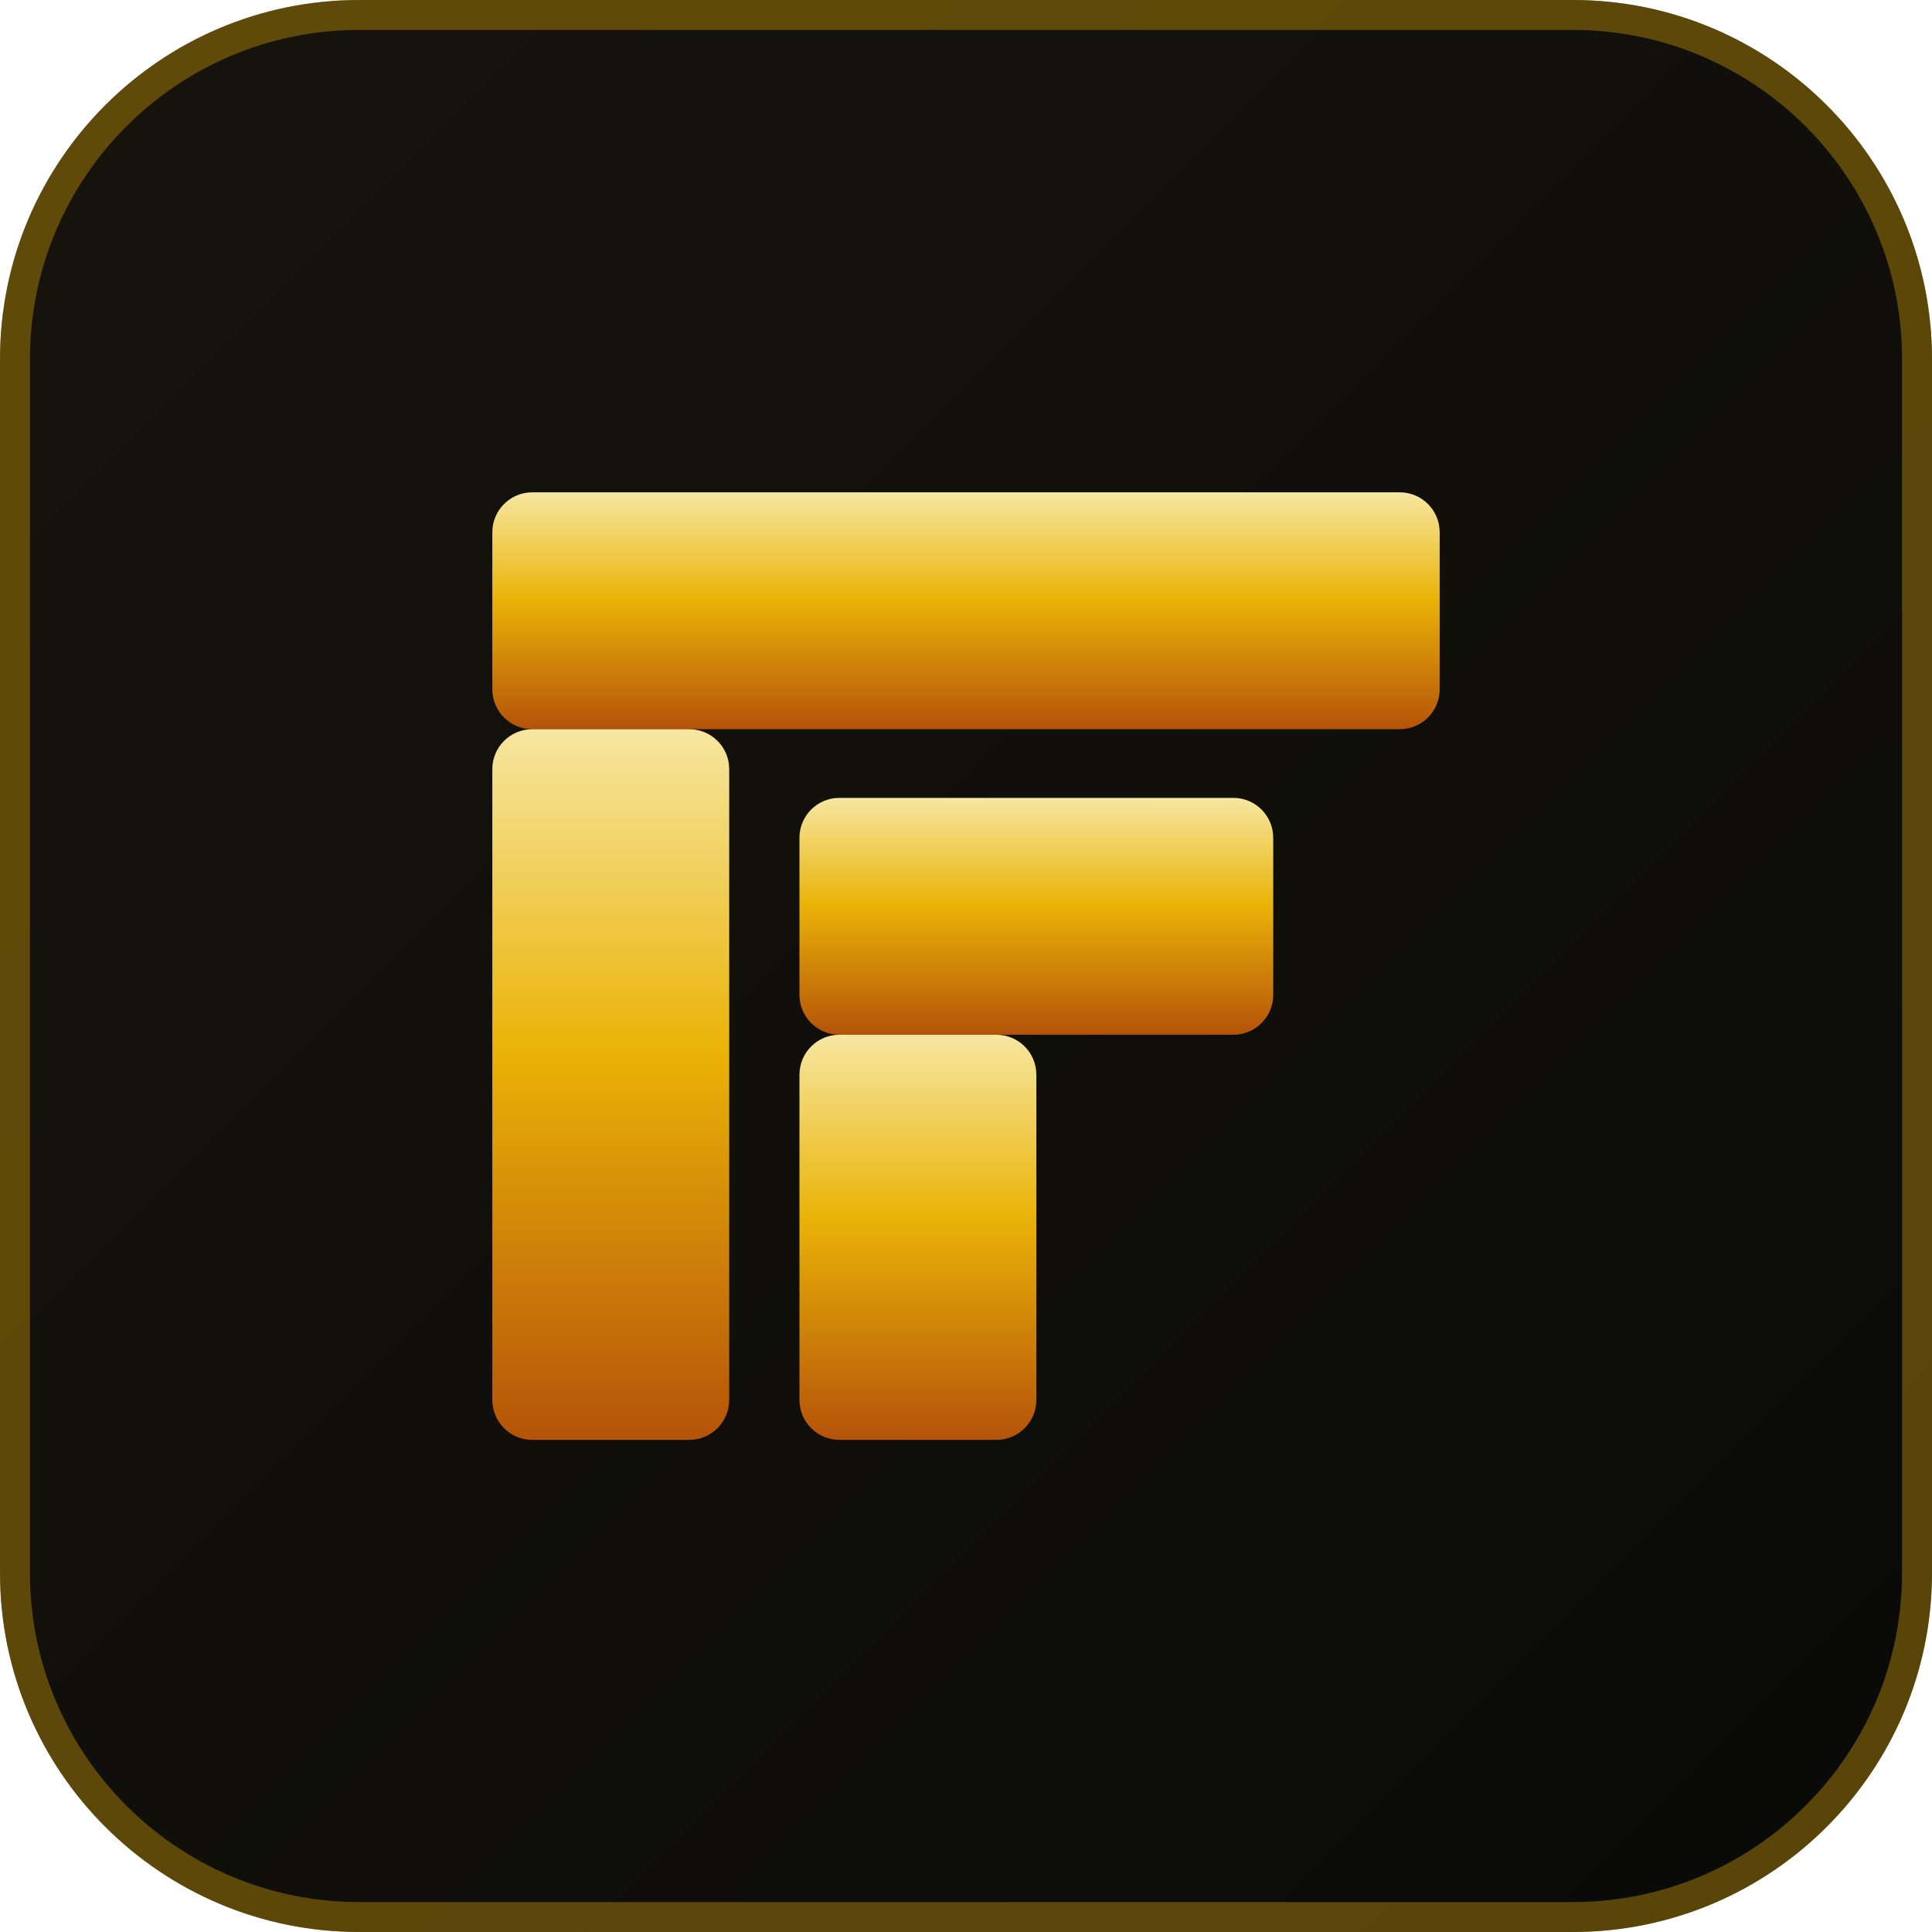
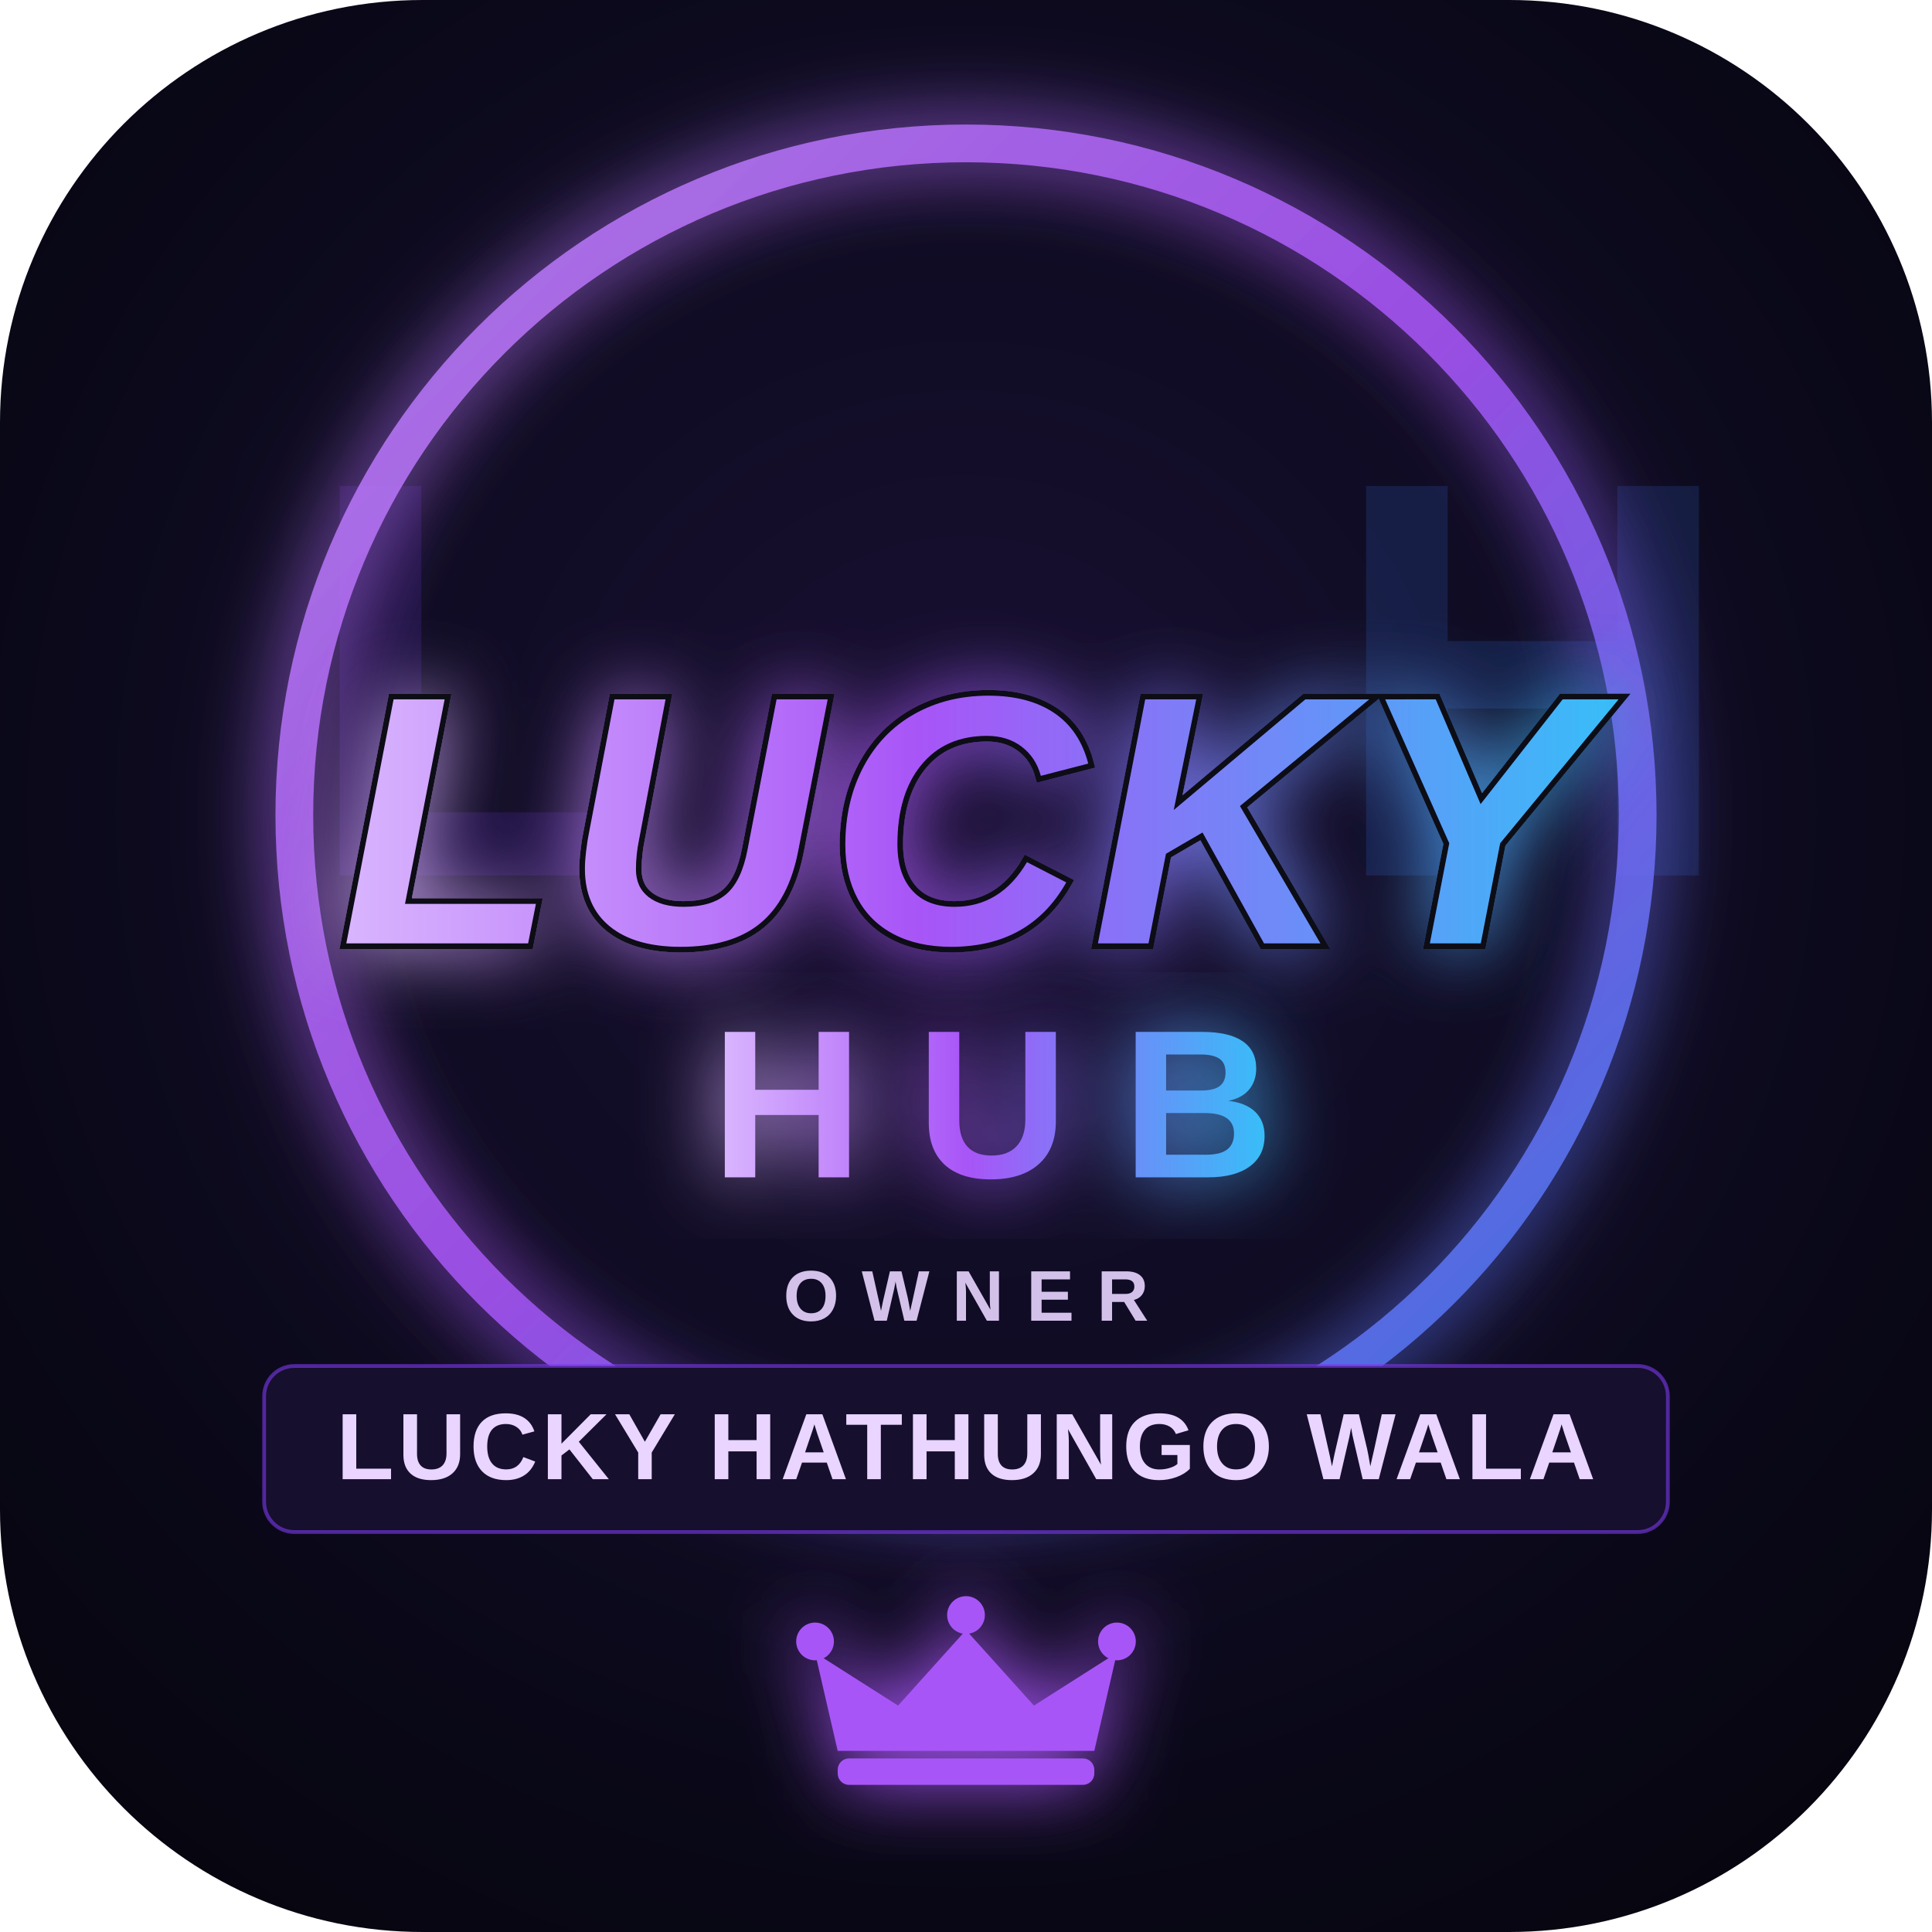
- <svg xmlns="http://www.w3.org/2000/svg" width="512" height="512" viewBox="0 0 96.81 96.81">
+ <svg xmlns="http://www.w3.org/2000/svg" width="512" height="512" viewBox="0 0 512 512">
  <defs>
-     <linearGradient id="lh-bg" x1="0" y1="0" x2="1" y2="1">
-       <stop offset="0" stop-color="#17140d" />
-       <stop offset="1" stop-color="#090a08" />
+     <radialGradient id="lh-bg" cx="50%" cy="42%" r="75%">
+       <stop offset="0" stop-color="#191033" />
+       <stop offset="0.55" stop-color="#0c0a1d" />
+       <stop offset="1" stop-color="#05040c" />
+     </radialGradient>
+     <linearGradient id="lh-ring" x1="0" y1="0" x2="1" y2="1">
+       <stop offset="0" stop-color="#c084fc" />
+       <stop offset="0.5" stop-color="#a855f7" />
+       <stop offset="1" stop-color="#3b82f6" />
    </linearGradient>
-     <linearGradient id="lh-fg" x1="0" y1="0" x2="0" y2="1">
-       <stop offset="0" stop-color="#f6e7a1" />
-       <stop offset="0.45" stop-color="#eab308" />
-       <stop offset="1" stop-color="#b45309" />
+     <linearGradient id="lh-word" x1="0" y1="0" x2="1" y2="0">
+       <stop offset="0" stop-color="#d8b4fe" />
+       <stop offset="0.45" stop-color="#a855f7" />
+       <stop offset="1" stop-color="#38bdf8" />
    </linearGradient>
+     <filter id="lh-glow" x="-40%" y="-40%" width="180%" height="180%">
+       <feGaussianBlur stdDeviation="10" result="b" />
+       <feMerge>
+         <feMergeNode in="b" />
+         <feMergeNode in="SourceGraphic" />
+       </feMerge>
+     </filter>
+     <filter id="lh-glow-soft" x="-60%" y="-60%" width="220%" height="220%">
+       <feGaussianBlur stdDeviation="18" />
+     </filter>
  </defs>
-   <rect width="96.81" height="96.81" rx="18" fill="url(#lh-bg)" />
-   <rect x="0.75" y="0.75" width="95.31" height="95.31" rx="17.25" fill="none" stroke="#eab308" stroke-opacity="0.35" stroke-width="1.5" />
-   <g fill="url(#lh-fg)">
-     <rect x="24.67" y="24.67" width="47.47" height="11.87" rx="2" />
-     <rect x="24.67" y="36.54" width="11.87" height="35.61" rx="2" />
-     <rect x="40.06" y="39.98" width="23.74" height="11.87" rx="2" />
-     <rect x="40.06" y="51.85" width="11.87" height="20.3" rx="2" />
+   <rect width="512" height="512" rx="112" fill="url(#lh-bg)" />
+   <text x="80" y="232" font-family="Arial, Helvetica, sans-serif" font-size="150" font-weight="900" fill="#7c3aed" opacity="0.16">L</text>
+   <text x="352" y="232" font-family="Arial, Helvetica, sans-serif" font-size="150" font-weight="900" fill="#3b82f6" opacity="0.16">H</text>
+   <circle cx="256" cy="216" r="178" fill="none" stroke="url(#lh-ring)" stroke-width="10" filter="url(#lh-glow)" opacity="0.9" />
+   <circle cx="256" cy="216" r="192" fill="none" stroke="#a855f7" stroke-width="2" opacity="0.35" filter="url(#lh-glow-soft)" />
+   <text x="256" y="250" text-anchor="middle" font-family="Arial, Helvetica, sans-serif" font-size="94" font-weight="900" font-style="italic" fill="url(#lh-word)" stroke="#0b0716" stroke-width="3" paint-order="stroke" filter="url(#lh-glow)" letter-spacing="2">LUCKY</text>
+   <line x1="92" y1="292" x2="172" y2="292" stroke="url(#lh-ring)" stroke-width="5" stroke-linecap="round" filter="url(#lh-glow)" />
+   <line x1="340" y1="292" x2="420" y2="292" stroke="url(#lh-ring)" stroke-width="5" stroke-linecap="round" filter="url(#lh-glow)" />
+   <text x="263" y="312" text-anchor="middle" font-family="Arial, Helvetica, sans-serif" font-size="56" font-weight="800" fill="url(#lh-word)" filter="url(#lh-glow)" letter-spacing="14">HUB</text>
+   <text x="256" y="350" text-anchor="middle" font-family="Arial, Helvetica, sans-serif" font-size="19" font-weight="700" fill="#e9d5ff" opacity="0.9" letter-spacing="6">OWNER</text>
+   <rect x="70" y="362" width="372" height="44" rx="8" fill="#160f2e" stroke="#7c3aed" stroke-opacity="0.6" />
+   <text x="256" y="392" text-anchor="middle" font-family="Arial, Helvetica, sans-serif" font-size="25" font-weight="800" fill="#e9d5ff" letter-spacing="1">LUCKY HATHUNGO WALA</text>
+   <g transform="translate(256 452)" fill="#a855f7" filter="url(#lh-glow)">
+     <path d="M -34 12 L -40 -14 L -18 0 L 0 -20 L 18 0 L 40 -14 L 34 12 Z" />
+     <circle cx="-40" cy="-17" r="5" />
+     <circle cx="0" cy="-24" r="5" />
+     <circle cx="40" cy="-17" r="5" />
+     <rect x="-34" y="14" width="68" height="7" rx="3" />
  </g>
</svg>
